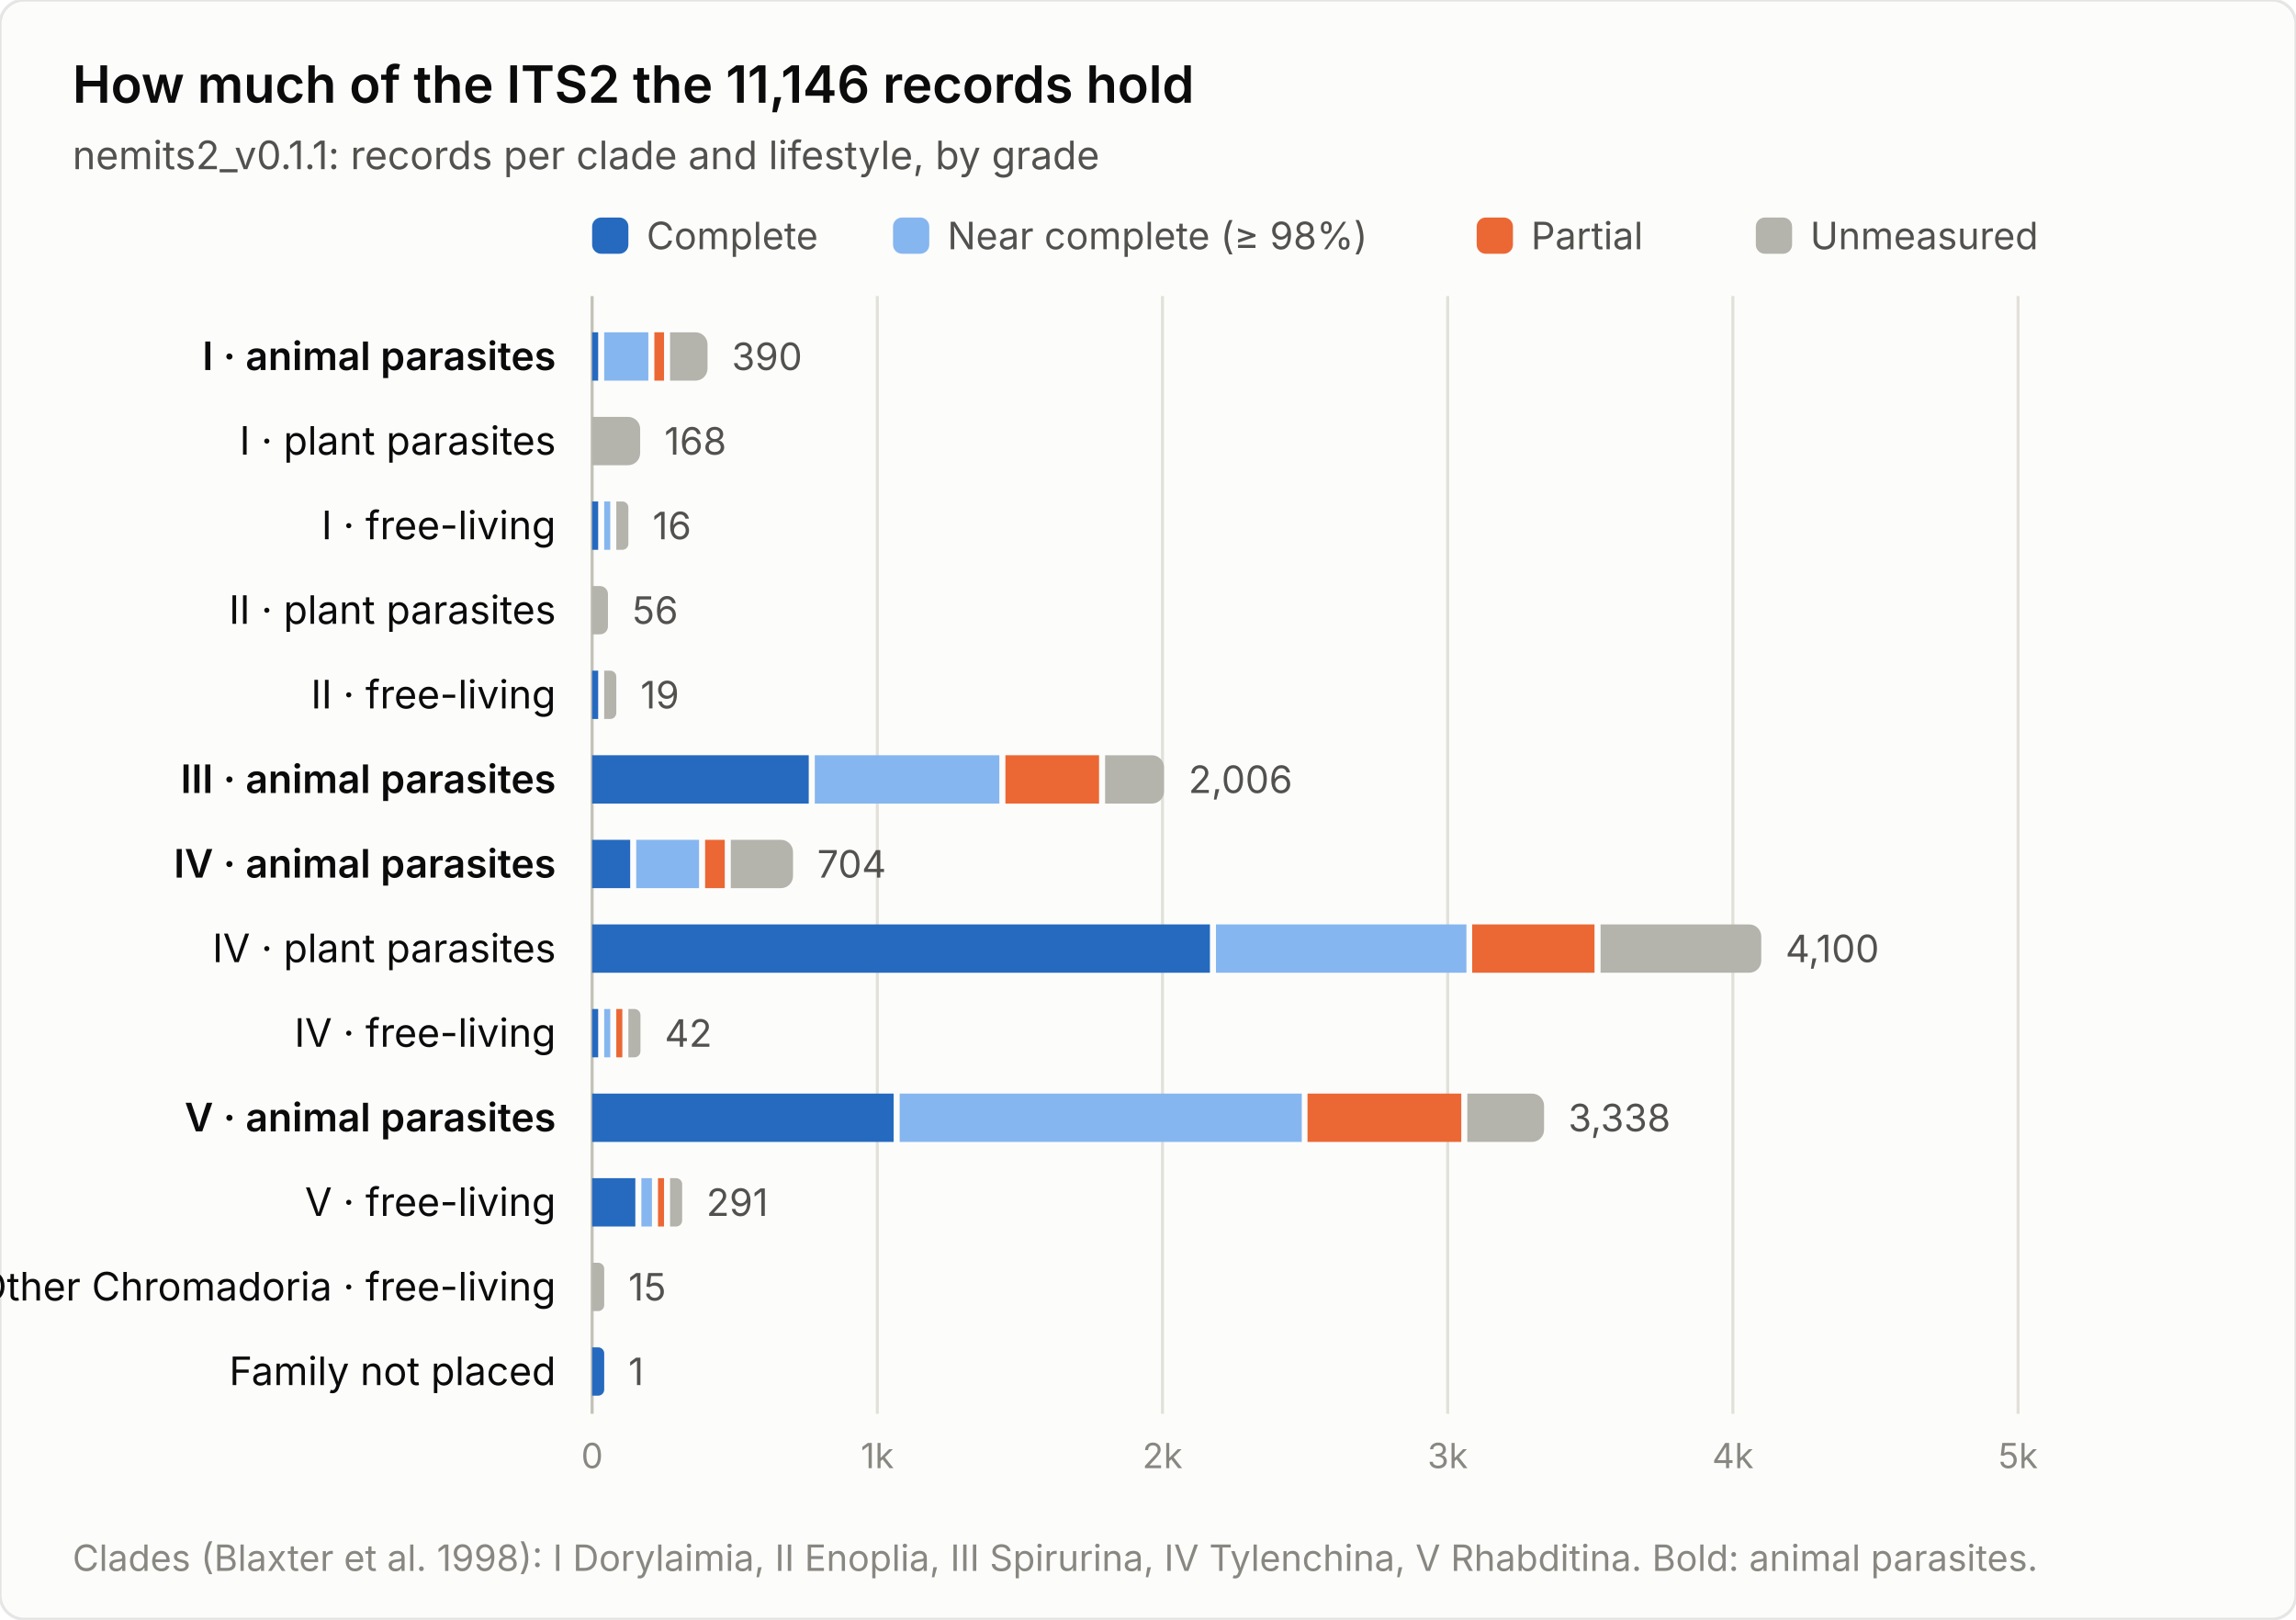
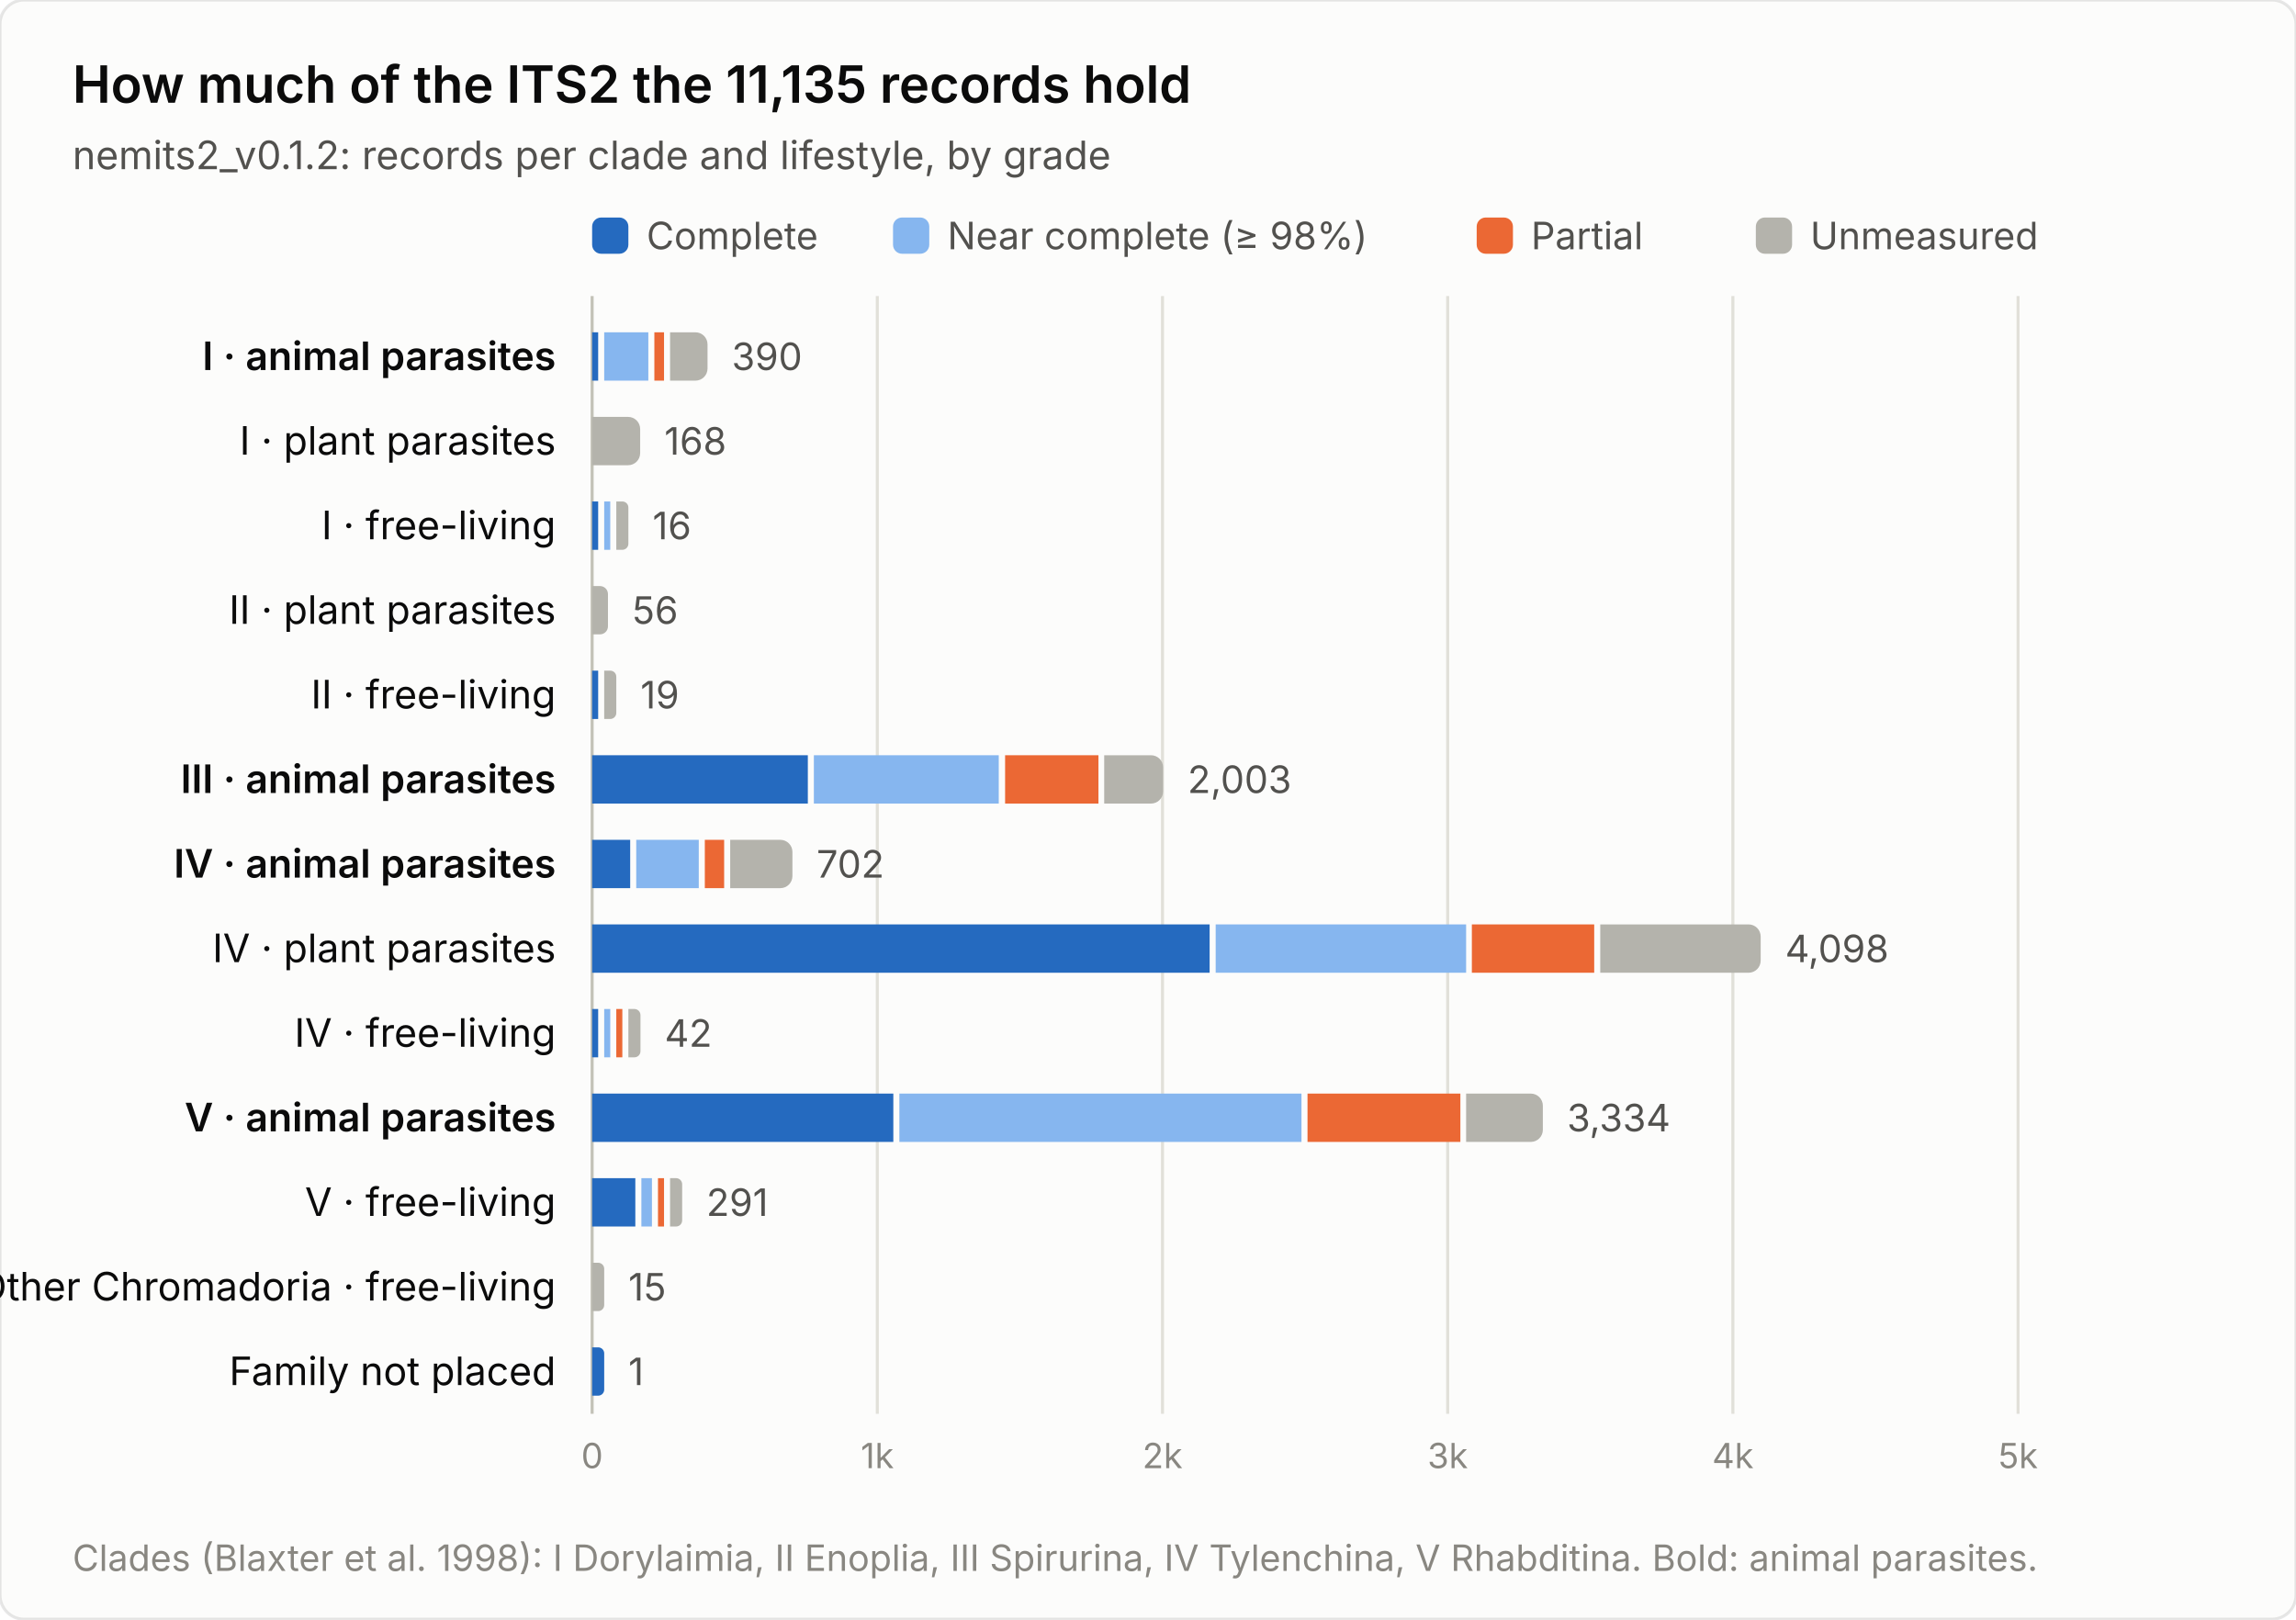
- <svg xmlns="http://www.w3.org/2000/svg" width="760" height="536" viewBox="0 0 760 536" font-family="system-ui, -apple-system, &quot;Segoe UI&quot;, sans-serif" role="img" aria-label="How much of the ITS2 the 11,146 records hold">
+ <svg xmlns="http://www.w3.org/2000/svg" width="760" height="536" viewBox="0 0 760 536" font-family="system-ui, -apple-system, &quot;Segoe UI&quot;, sans-serif" role="img" aria-label="How much of the ITS2 the 11,135 records hold">
  <rect width="760" height="536" rx="8" fill="#fcfcfb" stroke="rgba(11,11,11,0.10)" />
-   <text x="24" y="34" font-size="17" font-weight="600" fill="#0b0b0b">How much of the ITS2 the 11,146 records hold</text>
-   <text x="24" y="56" font-size="13" fill="#52514e">nemits2_v0.1.1: records per clade and lifestyle, by grade</text>
+   <text x="24" y="34" font-size="17" font-weight="600" fill="#0b0b0b">How much of the ITS2 the 11,135 records hold</text>
+   <text x="24" y="56" font-size="13" fill="#52514e">nemits2_v0.1.2: records per clade and lifestyle, by grade</text>
  <rect x="196" y="72" width="12" height="12" rx="3" fill="#256abf" />
  <text x="214" y="82.5" font-size="12.5" fill="#52514e">Complete</text>
  <rect x="295.6" y="72" width="12" height="12" rx="3" fill="#86b6ef" />
  <text x="313.6" y="82.5" font-size="12.5" fill="#52514e">Near complete (≥ 98%)</text>
  <rect x="488.8" y="72" width="12" height="12" rx="3" fill="#eb6834" />
  <text x="506.8" y="82.5" font-size="12.5" fill="#52514e">Partial</text>
  <rect x="581.2" y="72" width="12" height="12" rx="3" fill="#b4b3ac" />
  <text x="599.2" y="82.5" font-size="12.5" fill="#52514e">Unmeasured</text>
  <line x1="196.0" y1="98" x2="196.0" y2="468" stroke="#c3c2b7" stroke-width="1" />
  <text x="196.0" y="486" font-size="11.5" fill="#898781" text-anchor="middle" font-variant-numeric="tabular-nums">0</text>
  <line x1="290.4" y1="98" x2="290.4" y2="468" stroke="#e1e0d9" stroke-width="1" />
  <text x="290.4" y="486" font-size="11.5" fill="#898781" text-anchor="middle" font-variant-numeric="tabular-nums">1k</text>
  <line x1="384.8" y1="98" x2="384.8" y2="468" stroke="#e1e0d9" stroke-width="1" />
  <text x="384.8" y="486" font-size="11.5" fill="#898781" text-anchor="middle" font-variant-numeric="tabular-nums">2k</text>
  <line x1="479.2" y1="98" x2="479.2" y2="468" stroke="#e1e0d9" stroke-width="1" />
  <text x="479.2" y="486" font-size="11.5" fill="#898781" text-anchor="middle" font-variant-numeric="tabular-nums">3k</text>
  <line x1="573.6" y1="98" x2="573.6" y2="468" stroke="#e1e0d9" stroke-width="1" />
  <text x="573.6" y="486" font-size="11.5" fill="#898781" text-anchor="middle" font-variant-numeric="tabular-nums">4k</text>
  <line x1="668.0" y1="98" x2="668.0" y2="468" stroke="#e1e0d9" stroke-width="1" />
  <text x="668.0" y="486" font-size="11.5" fill="#898781" text-anchor="middle" font-variant-numeric="tabular-nums">5k</text>
  <text x="184" y="122.5" font-size="13" font-weight="600" fill="#0b0b0b" text-anchor="end">I · animal parasites</text>
  <rect x="196.0" y="110.0" width="2.0" height="16" fill="#256abf" />
  <rect x="200.0" y="110.0" width="14.6" height="16" fill="#86b6ef" />
  <rect x="216.6" y="110.0" width="3.2" height="16" fill="#eb6834" />
  <path d="M221.8,110.0 h8.4 a4,4 0 0 1 4,4 v8.0 a4,4 0 0 1 -4,4 h-8.4 z" fill="#b4b3ac" />
  <text x="242.2" y="122.5" font-size="12.5" fill="#52514e" font-variant-numeric="tabular-nums">390</text>
  <text x="184" y="150.5" font-size="13" font-weight="400" fill="#0b0b0b" text-anchor="end">I · plant parasites</text>
  <path d="M196.0,138.0 h11.9 a4,4 0 0 1 4,4 v8.0 a4,4 0 0 1 -4,4 h-11.9 z" fill="#b4b3ac" />
  <text x="219.9" y="150.5" font-size="12.5" fill="#52514e" font-variant-numeric="tabular-nums">168</text>
  <text x="184" y="178.5" font-size="13" font-weight="400" fill="#0b0b0b" text-anchor="end">I · free-living</text>
  <rect x="196.0" y="166.0" width="2.0" height="16" fill="#256abf" />
  <rect x="200.0" y="166.0" width="2.0" height="16" fill="#86b6ef" />
  <path d="M204.0,166.0 h2.0 a2.0,2.0 0 0 1 2.0,2.0 v12.0 a2.0,2.0 0 0 1 -2.0,2.0 h-2.0 z" fill="#b4b3ac" />
  <text x="216.0" y="178.5" font-size="12.5" fill="#52514e" font-variant-numeric="tabular-nums">16</text>
  <text x="184" y="206.5" font-size="13" font-weight="400" fill="#0b0b0b" text-anchor="end">II · plant parasites</text>
  <path d="M196.0,194.0 h2.6 a2.643,2.643 0 0 1 2.643,2.643 v10.7 a2.643,2.643 0 0 1 -2.643,2.643 h-2.6 z" fill="#b4b3ac" />
  <text x="209.3" y="206.5" font-size="12.5" fill="#52514e" font-variant-numeric="tabular-nums">56</text>
  <text x="184" y="234.5" font-size="13" font-weight="400" fill="#0b0b0b" text-anchor="end">II · free-living</text>
  <rect x="196.0" y="222.0" width="2.0" height="16" fill="#256abf" />
  <path d="M200.0,222.0 h2.0 a2.0,2.0 0 0 1 2.0,2.0 v12.0 a2.0,2.0 0 0 1 -2.0,2.0 h-2.0 z" fill="#b4b3ac" />
  <text x="212.0" y="234.5" font-size="12.5" fill="#52514e" font-variant-numeric="tabular-nums">19</text>
  <text x="184" y="262.5" font-size="13" font-weight="600" fill="#0b0b0b" text-anchor="end">III · animal parasites</text>
-   <rect x="196.0" y="250.0" width="71.7" height="16" fill="#256abf" />
-   <rect x="269.7" y="250.0" width="61.1" height="16" fill="#86b6ef" />
-   <rect x="332.8" y="250.0" width="31.0" height="16" fill="#eb6834" />
-   <path d="M365.8,250.0 h15.5 a4,4 0 0 1 4,4 v8.0 a4,4 0 0 1 -4,4 h-15.5 z" fill="#b4b3ac" />
-   <text x="393.4" y="262.5" font-size="12.5" fill="#52514e" font-variant-numeric="tabular-nums">2,006</text>
+   <rect x="196.0" y="250.0" width="71.4" height="16" fill="#256abf" />
+   <rect x="269.4" y="250.0" width="61.2" height="16" fill="#86b6ef" />
+   <rect x="332.7" y="250.0" width="30.9" height="16" fill="#eb6834" />
+   <path d="M365.5,250.0 h15.5 a4,4 0 0 1 4,4 v8.0 a4,4 0 0 1 -4,4 h-15.5 z" fill="#b4b3ac" />
+   <text x="393.1" y="262.5" font-size="12.5" fill="#52514e" font-variant-numeric="tabular-nums">2,003</text>
  <text x="184" y="290.5" font-size="13" font-weight="600" fill="#0b0b0b" text-anchor="end">IV · animal parasites</text>
  <rect x="196.0" y="278.0" width="12.6" height="16" fill="#256abf" />
-   <rect x="210.6" y="278.0" width="20.8" height="16" fill="#86b6ef" />
-   <rect x="233.4" y="278.0" width="6.5" height="16" fill="#eb6834" />
-   <path d="M241.9,278.0 h16.6 a4,4 0 0 1 4,4 v8.0 a4,4 0 0 1 -4,4 h-16.6 z" fill="#b4b3ac" />
-   <text x="270.5" y="290.5" font-size="12.5" fill="#52514e" font-variant-numeric="tabular-nums">704</text>
+   <rect x="210.6" y="278.0" width="20.7" height="16" fill="#86b6ef" />
+   <rect x="233.3" y="278.0" width="6.4" height="16" fill="#eb6834" />
+   <path d="M241.7,278.0 h16.6 a4,4 0 0 1 4,4 v8.0 a4,4 0 0 1 -4,4 h-16.6 z" fill="#b4b3ac" />
+   <text x="270.3" y="290.5" font-size="12.5" fill="#52514e" font-variant-numeric="tabular-nums">702</text>
  <text x="184" y="318.5" font-size="13" font-weight="400" fill="#0b0b0b" text-anchor="end">IV · plant parasites</text>
-   <rect x="196.0" y="306.0" width="204.5" height="16" fill="#256abf" />
-   <rect x="402.5" y="306.0" width="82.9" height="16" fill="#86b6ef" />
-   <rect x="487.3" y="306.0" width="40.5" height="16" fill="#eb6834" />
-   <path d="M529.8,306.0 h49.2 a4,4 0 0 1 4,4 v8.0 a4,4 0 0 1 -4,4 h-49.2 z" fill="#b4b3ac" />
-   <text x="591.0" y="318.5" font-size="12.5" fill="#52514e" font-variant-numeric="tabular-nums">4,100</text>
+   <rect x="196.0" y="306.0" width="204.4" height="16" fill="#256abf" />
+   <rect x="402.4" y="306.0" width="82.9" height="16" fill="#86b6ef" />
+   <rect x="487.2" y="306.0" width="40.5" height="16" fill="#eb6834" />
+   <path d="M529.7,306.0 h49.1 a4,4 0 0 1 4,4 v8.0 a4,4 0 0 1 -4,4 h-49.1 z" fill="#b4b3ac" />
+   <text x="590.9" y="318.5" font-size="12.5" fill="#52514e" font-variant-numeric="tabular-nums">4,098</text>
  <text x="184" y="346.5" font-size="13" font-weight="400" fill="#0b0b0b" text-anchor="end">IV · free-living</text>
  <rect x="196.0" y="334.0" width="2.0" height="16" fill="#256abf" />
  <rect x="200.0" y="334.0" width="2.0" height="16" fill="#86b6ef" />
  <rect x="204.0" y="334.0" width="2.0" height="16" fill="#eb6834" />
  <path d="M208.0,334.0 h2.0 a2.0,2.0 0 0 1 2.0,2.0 v12.0 a2.0,2.0 0 0 1 -2.0,2.0 h-2.0 z" fill="#b4b3ac" />
  <text x="220.0" y="346.5" font-size="12.5" fill="#52514e" font-variant-numeric="tabular-nums">42</text>
  <text x="184" y="374.5" font-size="13" font-weight="600" fill="#0b0b0b" text-anchor="end">V · animal parasites</text>
-   <rect x="196.0" y="362.0" width="99.8" height="16" fill="#256abf" />
-   <rect x="297.8" y="362.0" width="133.1" height="16" fill="#86b6ef" />
-   <rect x="432.8" y="362.0" width="50.9" height="16" fill="#eb6834" />
-   <path d="M485.7,362.0 h21.4 a4,4 0 0 1 4,4 v8.0 a4,4 0 0 1 -4,4 h-21.4 z" fill="#b4b3ac" />
-   <text x="519.1" y="374.5" font-size="12.5" fill="#52514e" font-variant-numeric="tabular-nums">3,338</text>
+   <rect x="196.0" y="362.0" width="99.7" height="16" fill="#256abf" />
+   <rect x="297.7" y="362.0" width="133.1" height="16" fill="#86b6ef" />
+   <rect x="432.8" y="362.0" width="50.6" height="16" fill="#eb6834" />
+   <path d="M485.3,362.0 h21.4 a4,4 0 0 1 4,4 v8.0 a4,4 0 0 1 -4,4 h-21.4 z" fill="#b4b3ac" />
+   <text x="518.7" y="374.5" font-size="12.5" fill="#52514e" font-variant-numeric="tabular-nums">3,334</text>
  <text x="184" y="402.5" font-size="13" font-weight="400" fill="#0b0b0b" text-anchor="end">V · free-living</text>
  <rect x="196.0" y="390.0" width="14.3" height="16" fill="#256abf" />
  <rect x="212.3" y="390.0" width="3.5" height="16" fill="#86b6ef" />
  <rect x="217.8" y="390.0" width="2.0" height="16" fill="#eb6834" />
  <path d="M221.8,390.0 h2.0 a2.0,2.0 0 0 1 2.0,2.0 v12.0 a2.0,2.0 0 0 1 -2.0,2.0 h-2.0 z" fill="#b4b3ac" />
  <text x="233.8" y="402.5" font-size="12.5" fill="#52514e" font-variant-numeric="tabular-nums">291</text>
  <text x="184" y="430.5" font-size="13" font-weight="400" fill="#0b0b0b" text-anchor="end">Other Chromadoria · free-living</text>
  <path d="M196.0,418.0 h2.0 a2.0,2.0 0 0 1 2.0,2.0 v12.0 a2.0,2.0 0 0 1 -2.0,2.0 h-2.0 z" fill="#b4b3ac" />
  <text x="208.0" y="430.5" font-size="12.5" fill="#52514e" font-variant-numeric="tabular-nums">15</text>
  <text x="184" y="458.5" font-size="13" font-weight="400" fill="#0b0b0b" text-anchor="end">Family not placed</text>
  <path d="M196.0,446.0 h2.0 a2.0,2.0 0 0 1 2.0,2.0 v12.0 a2.0,2.0 0 0 1 -2.0,2.0 h-2.0 z" fill="#256abf" />
  <text x="208.0" y="458.5" font-size="12.5" fill="#52514e" font-variant-numeric="tabular-nums">1</text>
  <text x="24" y="520" font-size="12" fill="#898781">Clades (Blaxter et al. 1998): I Dorylaimia, II Enoplia, III Spirurina, IV Tylenchina, V Rhabditina. Bold: animal parasites.</text>
</svg>
